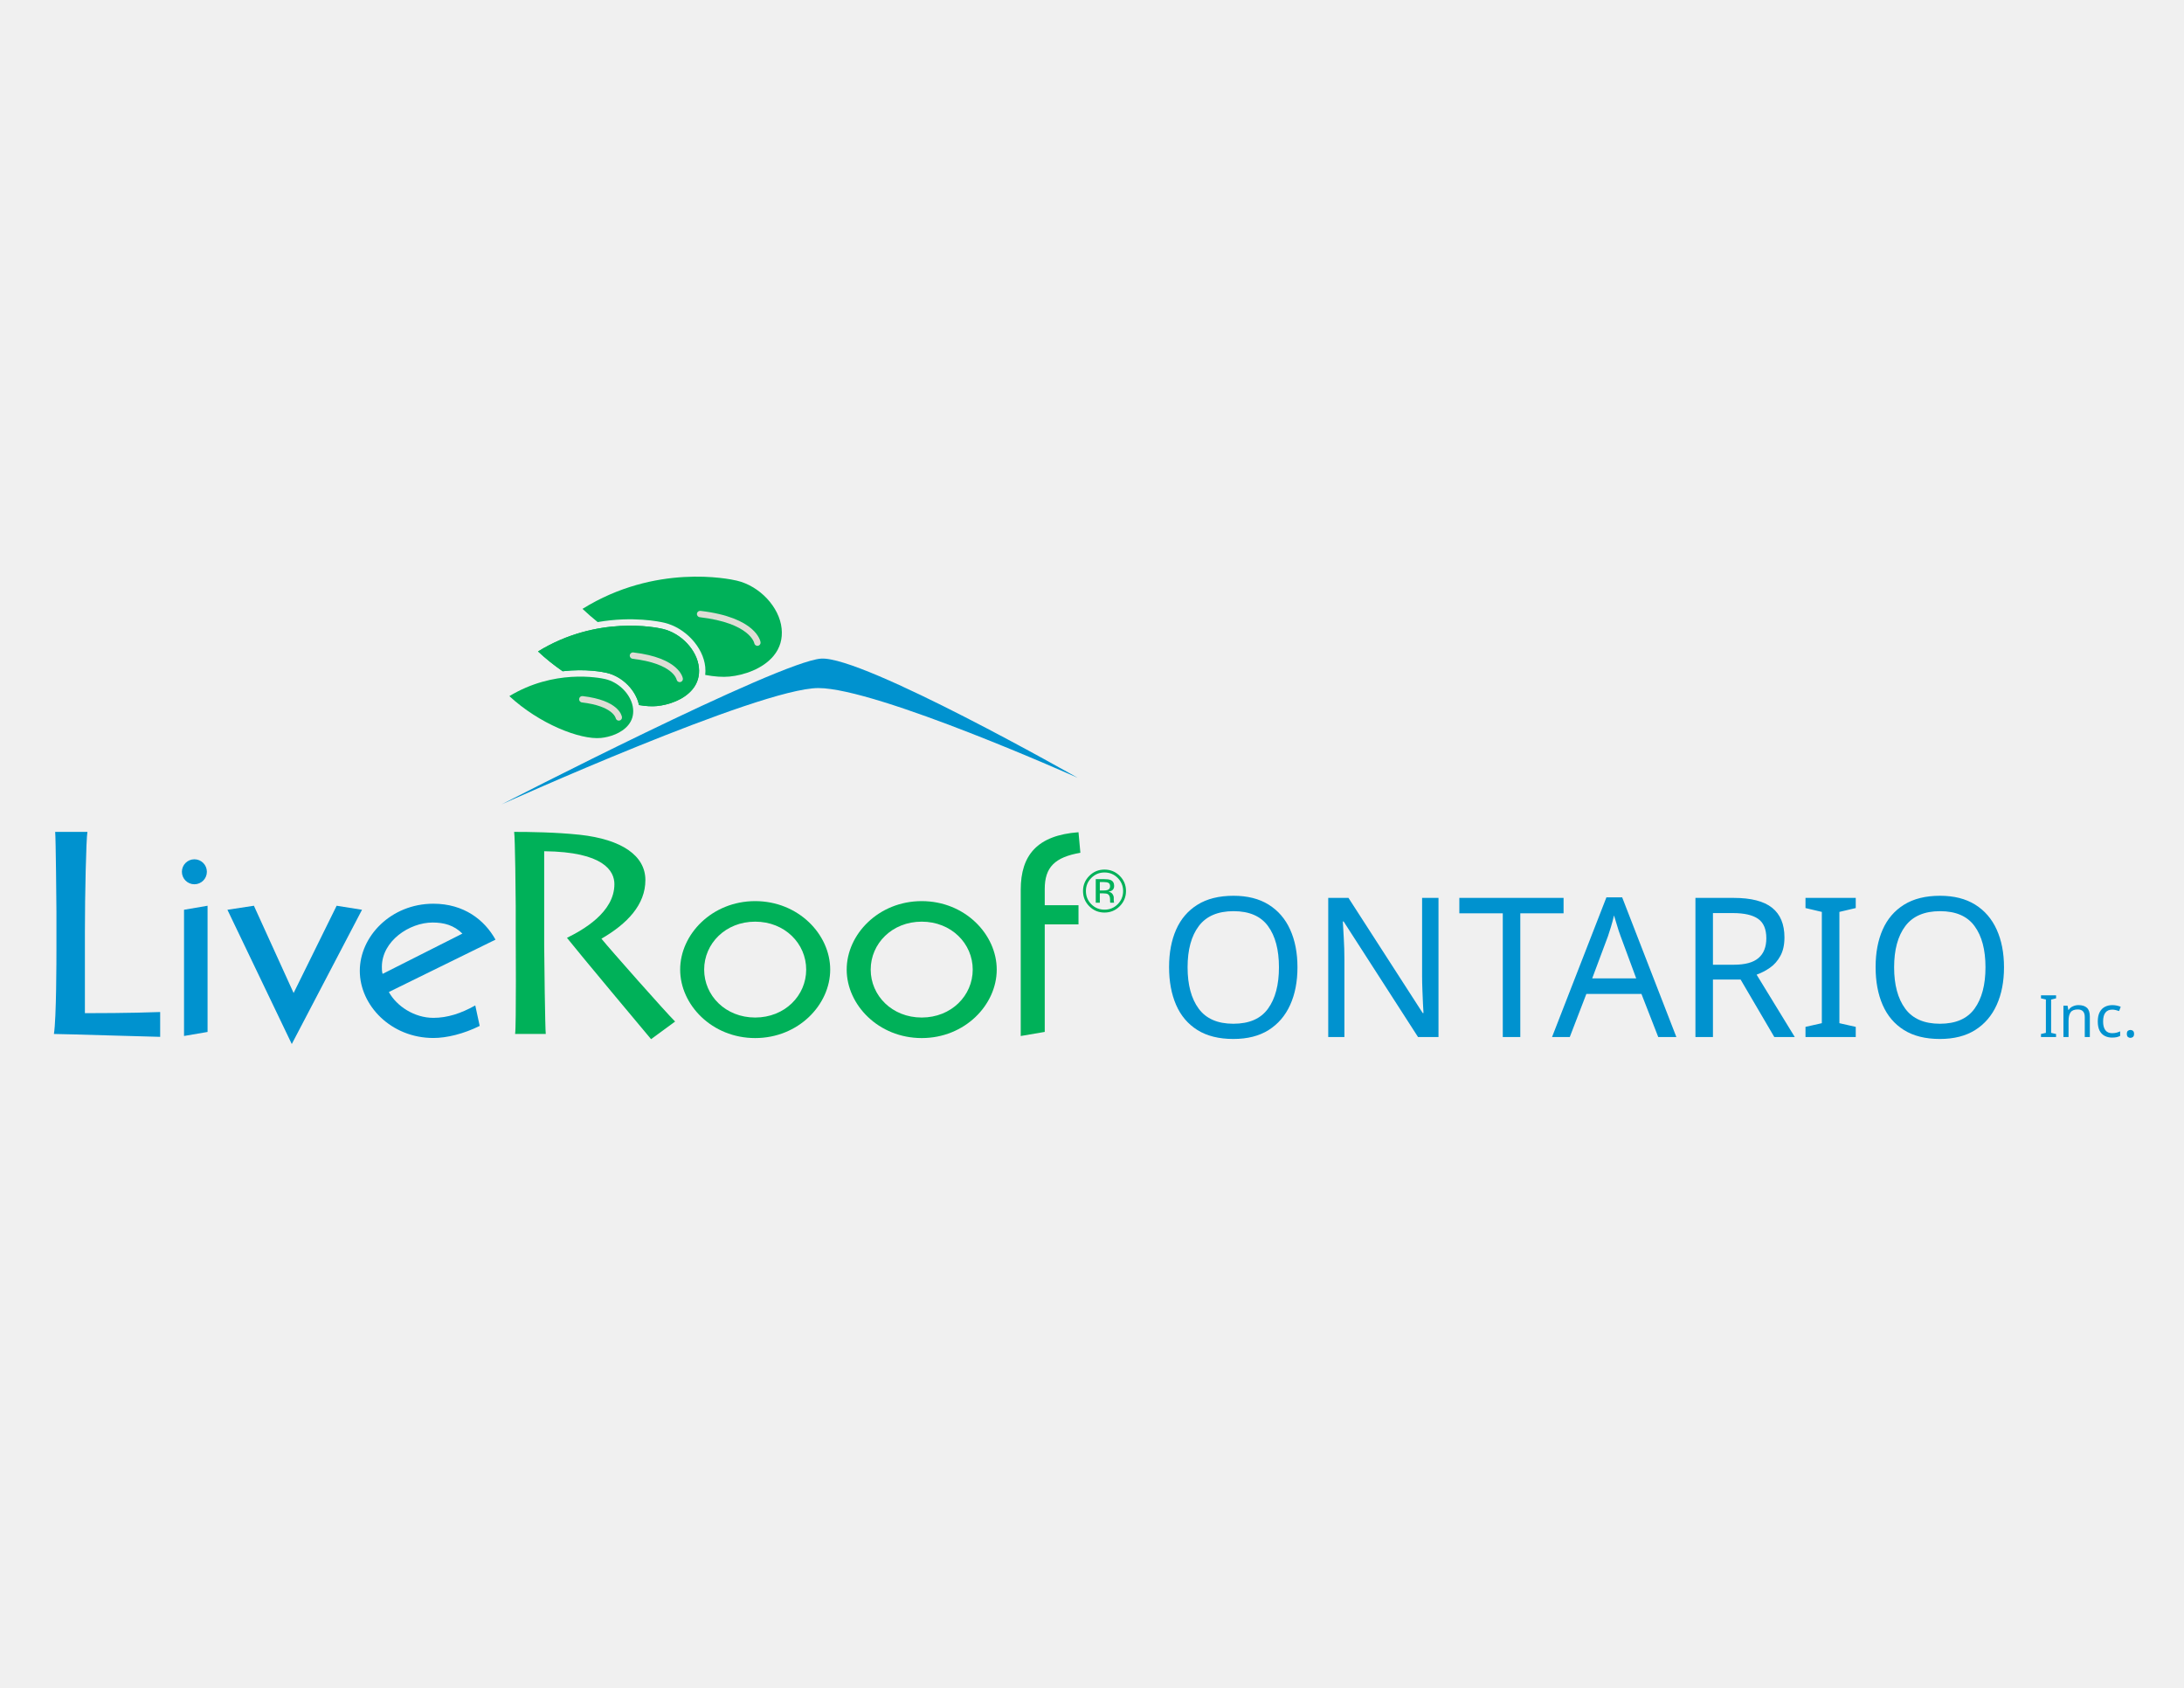
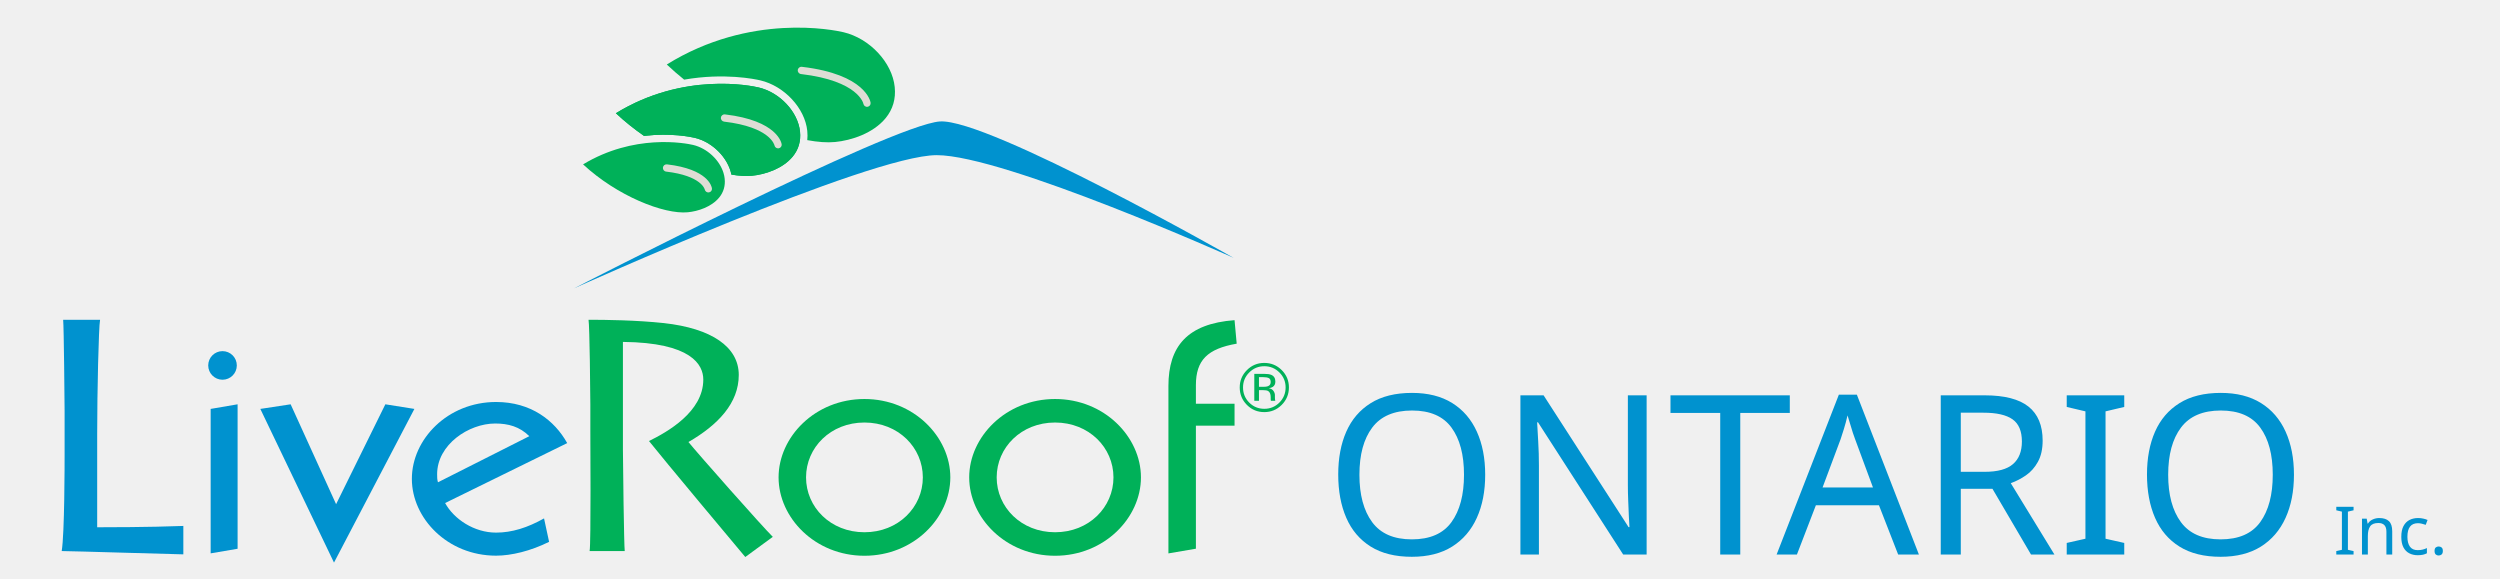
- <svg xmlns="http://www.w3.org/2000/svg" version="1.1" width="792" height="612" viewBox="5 108 787 210">
+ <svg xmlns="http://www.w3.org/2000/svg" version="1.1" width="787" height="182" viewBox="5 108 787 182">
  <defs>
    <clipPath id="clip_1">
      <path transform="matrix(0,.12,.12,0,0,0)" d="M0 0H5100V6600H0ZM2527.609 1614.13H2993.913V4971.521H2527.609V1614.13Z" clip-rule="evenodd" />
    </clipPath>
  </defs>
  <g clip-path="url(#clip_1)">
    <path transform="matrix(0,.12,.12,0,0,0)" d="M1368.78 1942.75C1363.77 1942.24 1358.77 1941.21 1353.85 1939.71 1319.73 1929.37 1288.91 1896.85 1280.16 1859.67 1278.29 1851.77 1270 1812.08 1273.54 1756.85V1756.84C1276.89 1704.43 1290.88 1638.01 1331.22 1571.24 1413.89 1660.3 1462.91 1783.31 1456.85 1846.11 1454.29 1872.64 1442.79 1908.16 1418.19 1928.32 1404.16 1939.82 1387.55 1944.68 1368.78 1942.75" fill="#00b159" />
    <path transform="matrix(0,.12,.12,0,0,0)" d="M1245.34 2140.41C1193.42 2135.11 1142.52 2087.46 1129.46 2031.93 1124.76 2011.96 1087.96 1834.96 1197.05 1657.28 1218.75 1680.39 1238.59 1705.38 1256.52 1731.18 1248.16 1801.94 1259.32 1854.6 1261.54 1864.07 1272.57 1910.92 1313.96 1951.59 1358.05 1960.44 1361.5 1980.6 1362.58 1998.8 1361.1 2014.2 1357.77 2048.71 1342.77 2094.99 1310.61 2121.33 1292.08 2136.52 1270.12 2142.94 1245.34 2140.41" fill="#00b159" />
    <path transform="matrix(0,.12,.12,0,0,0)" d="M1357.78 1959.05C1357.23 1956.12 1356.57 1953.09 1355.96 1950.1 1356.57 1953.1 1357.27 1956.15 1357.78 1959.05" fill="#ffffff" />
    <path transform="matrix(0,.12,.12,0,0,0)" d="M1264.7 1743.52C1261.98 1739.41 1259.36 1735.26 1256.52 1731.18 1259.3 1735.19 1262.03 1739.22 1264.72 1743.27 1264.72 1743.35 1264.71 1743.44 1264.7 1743.52" fill="#ffffff" />
    <path transform="matrix(0,.12,.12,0,0,0)" d="M1358.05 1960.44V1960.44C1357.98 1959.99 1357.86 1959.51 1357.78 1959.05 1357.86 1959.52 1357.98 1959.99 1358.05 1960.44" fill="#ffffff" />
    <path transform="matrix(0,.12,.12,0,0,0)" d="M1353.86 1939.73 1353.85 1939.71 1353.86 1939.73" fill="#ffffff" />
    <path transform="matrix(0,.12,.12,0,0,0)" d="M1273.54 1756.85C1273.53 1756.84 1273.52 1756.81 1273.51 1756.8 1273.52 1756.81 1273.53 1756.83 1273.54 1756.84V1756.85" fill="#ffffff" />
    <path transform="matrix(0,.12,.12,0,0,0)" d="M1245.34 2140.41C1193.42 2135.11 1142.52 2087.46 1129.46 2031.93 1124.76 2011.96 1087.96 1834.96 1197.05 1657.28 1218.75 1680.39 1238.59 1705.38 1256.52 1731.18 1248.16 1801.94 1259.32 1854.6 1261.54 1864.07 1272.57 1910.92 1313.96 1951.59 1358.05 1960.44 1361.5 1980.6 1362.58 1998.8 1361.1 2014.2 1357.77 2048.71 1342.77 2094.99 1310.61 2121.33 1292.08 2136.52 1270.12 2142.94 1245.34 2140.41" fill="#00b159" />
    <path transform="matrix(0,.12,.12,0,0,0)" d="M1128.35 2388.82C1063.89 2382.27 1000.71 2323.16 984.488 2254.28 978.68 2229.62 933.023 2010.17 1069.21 1790.85 1083.05 1805.46 1096.28 1820.73 1108.92 1836.42 1090.52 1941.74 1107.69 2022.94 1110.84 2036.31 1125.66 2099.27 1183.88 2153.36 1243.4 2159.42 1251.74 2160.28 1259.8 2160.21 1267.61 2159.37 1272.74 2186.86 1274.52 2211.63 1272.54 2232.27 1268.41 2274.99 1249.8 2332.29 1209.91 2364.98 1186.73 2383.97 1159.29 2392 1128.35 2388.82" fill="#00b159" />
    <path transform="matrix(0,.12,.12,0,0,0)" d="M1656.47 1547.52C1656.47 1547.52 1227.05 2381.11 1218.62 2507.41 1210.22 2633.71 1576.48 3277.84 1576.48 3277.84 1576.48 3277.84 1307.03 2675.81 1307.03 2499 1307.03 2322.16 1656.47 1547.52 1656.47 1547.52" fill="#0092cf" />
    <path transform="matrix(0,.12,.12,0,0,0)" d="M1170.79 2316.11C1170.79 2316.11 1103.86 2306.53 1084.75 2144.02" fill="#00b159" />
    <path transform="matrix(0,.12,.12,0,0,0)" d="M1083.63 2134.53C1088.88 2133.91 1093.63 2137.66 1094.24 2142.9 1112.04 2294.18 1171.7 2306.55 1172.3 2306.66 1177.43 2307.57 1180.96 2312.45 1180.14 2317.6 1179.32 2322.74 1174.6 2326.3 1169.44 2325.56 1166.41 2325.12 1095.01 2313.02 1075.26 2145.14 1074.64 2139.9 1078.39 2135.14 1083.63 2134.53" fill="#deddd5" />
    <path transform="matrix(0,.12,.12,0,0,0)" d="M1279.79 2082.8C1279.79 2082.8 1225.17 2075 1209.59 1942.35" fill="#00b159" />
    <path transform="matrix(0,.12,.12,0,0,0)" d="M1208.47 1932.86C1213.71 1932.24 1218.46 1936 1219.08 1941.23 1233.39 2062.99 1280.86 2073.27 1281.35 2073.37 1286.46 2074.31 1289.96 2079.21 1289.11 2084.34 1288.27 2089.46 1283.58 2093 1278.44 2092.26 1275.91 2091.89 1216.36 2081.83 1200.09 1943.46 1199.47 1938.22 1203.23 1933.47 1208.47 1932.86" fill="#deddd5" />
    <path transform="matrix(0,.12,.12,0,0,0)" d="M1395.46 1899.86C1395.46 1899.86 1352.84 1893.77 1340.66 1790.23" fill="#00b159" />
    <path transform="matrix(0,.12,.12,0,0,0)" d="M1339.54 1780.73C1344.79 1780.12 1349.54 1783.87 1350.16 1789.11 1361.1 1882.11 1396.71 1890.37 1397.08 1890.45 1402.15 1891.49 1405.62 1896.38 1404.74 1901.46 1403.86 1906.56 1399.23 1910.06 1394.11 1909.34 1389 1908.6 1343.83 1899.08 1331.17 1791.34 1330.55 1786.11 1334.3 1781.35 1339.54 1780.73" fill="#deddd5" />
    <path transform="matrix(0,.12,.12,0,0,0)" d="M1892 3370.37C1890.27 3367.2 1889.38 3362.12 1889.38 3355.12V3344.36H1914.77V3355.74C1914.77 3361.06 1914.26 3365.09 1913.21 3367.76 1911.3 3372.67 1907.64 3375.13 1902.25 3375.13 1897.15 3375.13 1893.74 3373.55 1892 3370.37ZM1880.72 3356.96C1880.72 3365.77 1881.56 3372.25 1883.26 3376.36 1886.28 3383.71 1892.24 3387.36 1901.11 3387.36 1907.42 3387.36 1912.05 3385.05 1915.04 3380.41 1916.61 3377.95 1917.75 3374.52 1918.45 3370.11 1919.33 3375.68 1921.65 3379.75 1925.41 3382.32 1929.17 3384.9 1932.85 3386.18 1936.44 3386.18H1941.65C1943.28 3386.18 1945.07 3386.25 1946.93 3386.34 1948.81 3386.46 1950.05 3386.66 1950.64 3386.95L1951.52 3387.36V3375.75C1951.28 3375.68 1951.05 3375.61 1950.82 3375.56 1950.59 3375.51 1950.3 3375.46 1950.01 3375.39L1947.73 3375.13H1942.07C1933.82 3375.13 1928.39 3372.86 1925.74 3368.37 1924.21 3365.71 1923.44 3361.02 1923.44 3354.33V3344.36H1951.52V3332.11H1880.72V3356.96ZM1877.08 3318.83C1887.95 3307.98 1901.05 3302.54 1916.44 3302.54 1931.94 3302.54 1945.14 3307.95 1956.06 3318.75 1966.98 3329.62 1972.43 3342.82 1972.43 3358.38 1972.43 3373.89 1966.98 3387.11 1956.06 3397.96 1945.14 3408.84 1931.94 3414.27 1916.44 3414.27 1901.05 3414.27 1887.95 3408.84 1877.08 3397.96 1866.16 3387.02 1860.71 3373.82 1860.71 3358.38 1860.71 3342.95 1866.16 3329.77 1877.08 3318.83ZM1962.12 3404.02C1974.77 3391.41 1981.1 3376.17 1981.1 3358.28 1981.1 3340.38 1974.77 3325.17 1962.12 3312.61 1949.52 3300.11 1934.27 3293.87 1916.34 3293.87 1898.61 3293.87 1883.43 3300.17 1870.84 3312.79 1858.31 3325.34 1852.04 3340.49 1852.04 3358.28 1852.04 3376.17 1858.31 3391.41 1870.84 3404.02 1883.37 3416.61 1898.55 3422.93 1916.34 3422.93 1934.21 3422.93 1949.46 3416.61 1962.12 3404.02" fill="#00b159" />
    <path transform="matrix(0,.12,.12,0,0,0)" d="M1738.87 304.203C1757.94 300.406 1928.69 296.613 2037.91 296.613H2283.19C2283.19 319.402 2283.19 431.465 2279.73 522.629H2354.27C2354.27 509.34 2345.61 227.289 2345.61 203.543 2299.66 211.141 2114.18 211.141 2093.38 211.141H1978.1C1964.24 211.141 1755.34 209.234 1738.87 207.336V304.203" fill="#0092cf" />
    <path transform="matrix(0,.12,.12,0,0,0)" d="M1960.61 804.109 2222.64 923.363 1960.61 1052.57 1972.71 1128.76 2375.85 917.848 1972.71 724.59 1960.61 804.109" fill="#0092cf" />
    <path transform="matrix(0,.12,.12,0,0,0)" d="M2044.26 1430.21C2019.06 1404.82 2011 1375.01 2011 1340.77 2011 1271.2 2066.43 1188.39 2144.03 1188.39 2151.1 1188.39 2158.14 1188.39 2165.2 1190.59L2044.26 1430.21ZM2219.63 1209.36C2261.96 1232.55 2297.22 1285.57 2297.22 1342.98 2297.22 1384.95 2284.13 1425.8 2259.94 1468.87L2321.41 1482.12C2345.61 1433.53 2357.7 1382.74 2357.7 1342.98 2357.7 1215.99 2259.94 1122.12 2156.12 1122.12 2052.31 1122.12 1954.55 1215.99 1954.55 1342.98 1954.55 1434.63 2002.93 1496.48 2062.41 1529.61L2219.63 1209.36" fill="#0092cf" />
    <path transform="matrix(0,.12,.12,0,0,0)" d="M2080.37 1675.8C2113.31 1675.8 2332.6 1678.66 2345.61 1680.55V1588.45C2324.8 1592.23 2050.04 1590.34 2031.83 1590.34H1960.77C1934.76 1590.34 1755.34 1588.45 1738.87 1585.59 1738.87 1630.21 1739.76 1710.01 1747.55 1783.12 1761.41 1908.5 1809.95 1979.71 1883.63 1979.71 1957.3 1979.71 2014.51 1925.57 2059.57 1847.71 2089.05 1871.45 2282.33 2042.38 2308.33 2068.99L2361.21 1996.8C2349.07 1986.35 2093.38 1772.67 2056.98 1744.2 2033.57 1791.66 1980.71 1886.64 1895.77 1886.64 1856.76 1886.64 1798.69 1855.3 1796.95 1675.8H2080.37" fill="#00b159" />
    <path transform="matrix(0,.12,.12,0,0,0)" d="M2296.26 2309.38C2296.26 2398.39 2230.46 2462.57 2152.33 2462.57 2074.21 2462.57 2008.41 2398.39 2008.41 2309.38 2008.41 2220.41 2074.21 2156.2 2152.33 2156.2 2230.46 2156.2 2296.26 2220.41 2296.26 2309.38ZM1946.73 2309.38C1946.73 2438.93 2046.45 2534.68 2152.33 2534.68 2258.22 2534.68 2357.94 2438.93 2357.94 2309.38 2357.94 2179.85 2258.22 2084.13 2152.33 2084.13 2046.45 2084.13 1946.73 2179.85 1946.73 2309.38" fill="#00b159" />
    <path transform="matrix(0,.12,.12,0,0,0)" d="M2296.26 2809.48C2296.26 2898.47 2230.46 2962.67 2152.33 2962.67 2074.21 2962.67 2008.41 2898.47 2008.41 2809.48 2008.41 2720.49 2074.21 2656.29 2152.33 2656.29 2230.46 2656.29 2296.26 2720.49 2296.26 2809.48ZM1946.73 2809.48C1946.73 2939.03 2046.45 3034.75 2152.33 3034.75 2258.22 3034.75 2357.94 2939.03 2357.94 2809.48 2357.94 2679.94 2258.22 2584.2 2152.33 2584.2 2046.45 2584.2 1946.73 2679.94 1946.73 2809.48" fill="#00b159" />
    <path transform="matrix(0,.12,.12,0,0,0)" d="M1912.6 3106.82C1808.76 3106.82 1749.14 3156.39 1739.89 3280.29L1801.57 3285.92C1814.93 3209.34 1844.74 3178.91 1910.54 3178.91H1959.07V3280.29H2016.64V3178.91H2339.43L2351.77 3106.82H1912.6" fill="#00b159" />
    <path transform="matrix(0,.12,.12,0,0,0)" d="M1972.71 594.289 1960.61 664.961H2339.55L2351.66 594.289H1972.71" fill="#0092cf" />
    <path transform="matrix(0,.12,.12,0,0,0)" d="M1858.65 662.906C1879.36 662.906 1896.16 646.117 1896.16 625.398 1896.16 604.684 1879.36 587.895 1858.65 587.895 1837.93 587.895 1821.14 604.684 1821.14 625.398 1821.14 646.117 1837.93 662.906 1858.65 662.906" fill="#0092cf" />
    <text fill="#0092cf" xml:space="preserve" transform="matrix(.9999996 0 0 .9999996 0 0)" font-size="70.195" font-family="KabelLTStd-Heavy">
      <tspan y="282.576" x="421.994 480.536 529.953 560.137 612.151 647.249 662.832 721.373">ONTARIO </tspan>
    </text>
    <text fill="#0092cf" xml:space="preserve" transform="matrix(.9999996 0 0 .9999996 0 0)" font-size="21.058" font-family="KabelLTStd-Heavy">
      <tspan y="282.576" x="739.623 744.298 752.869 761.06">Inc.</tspan>
    </text>
  </g>
</svg>
